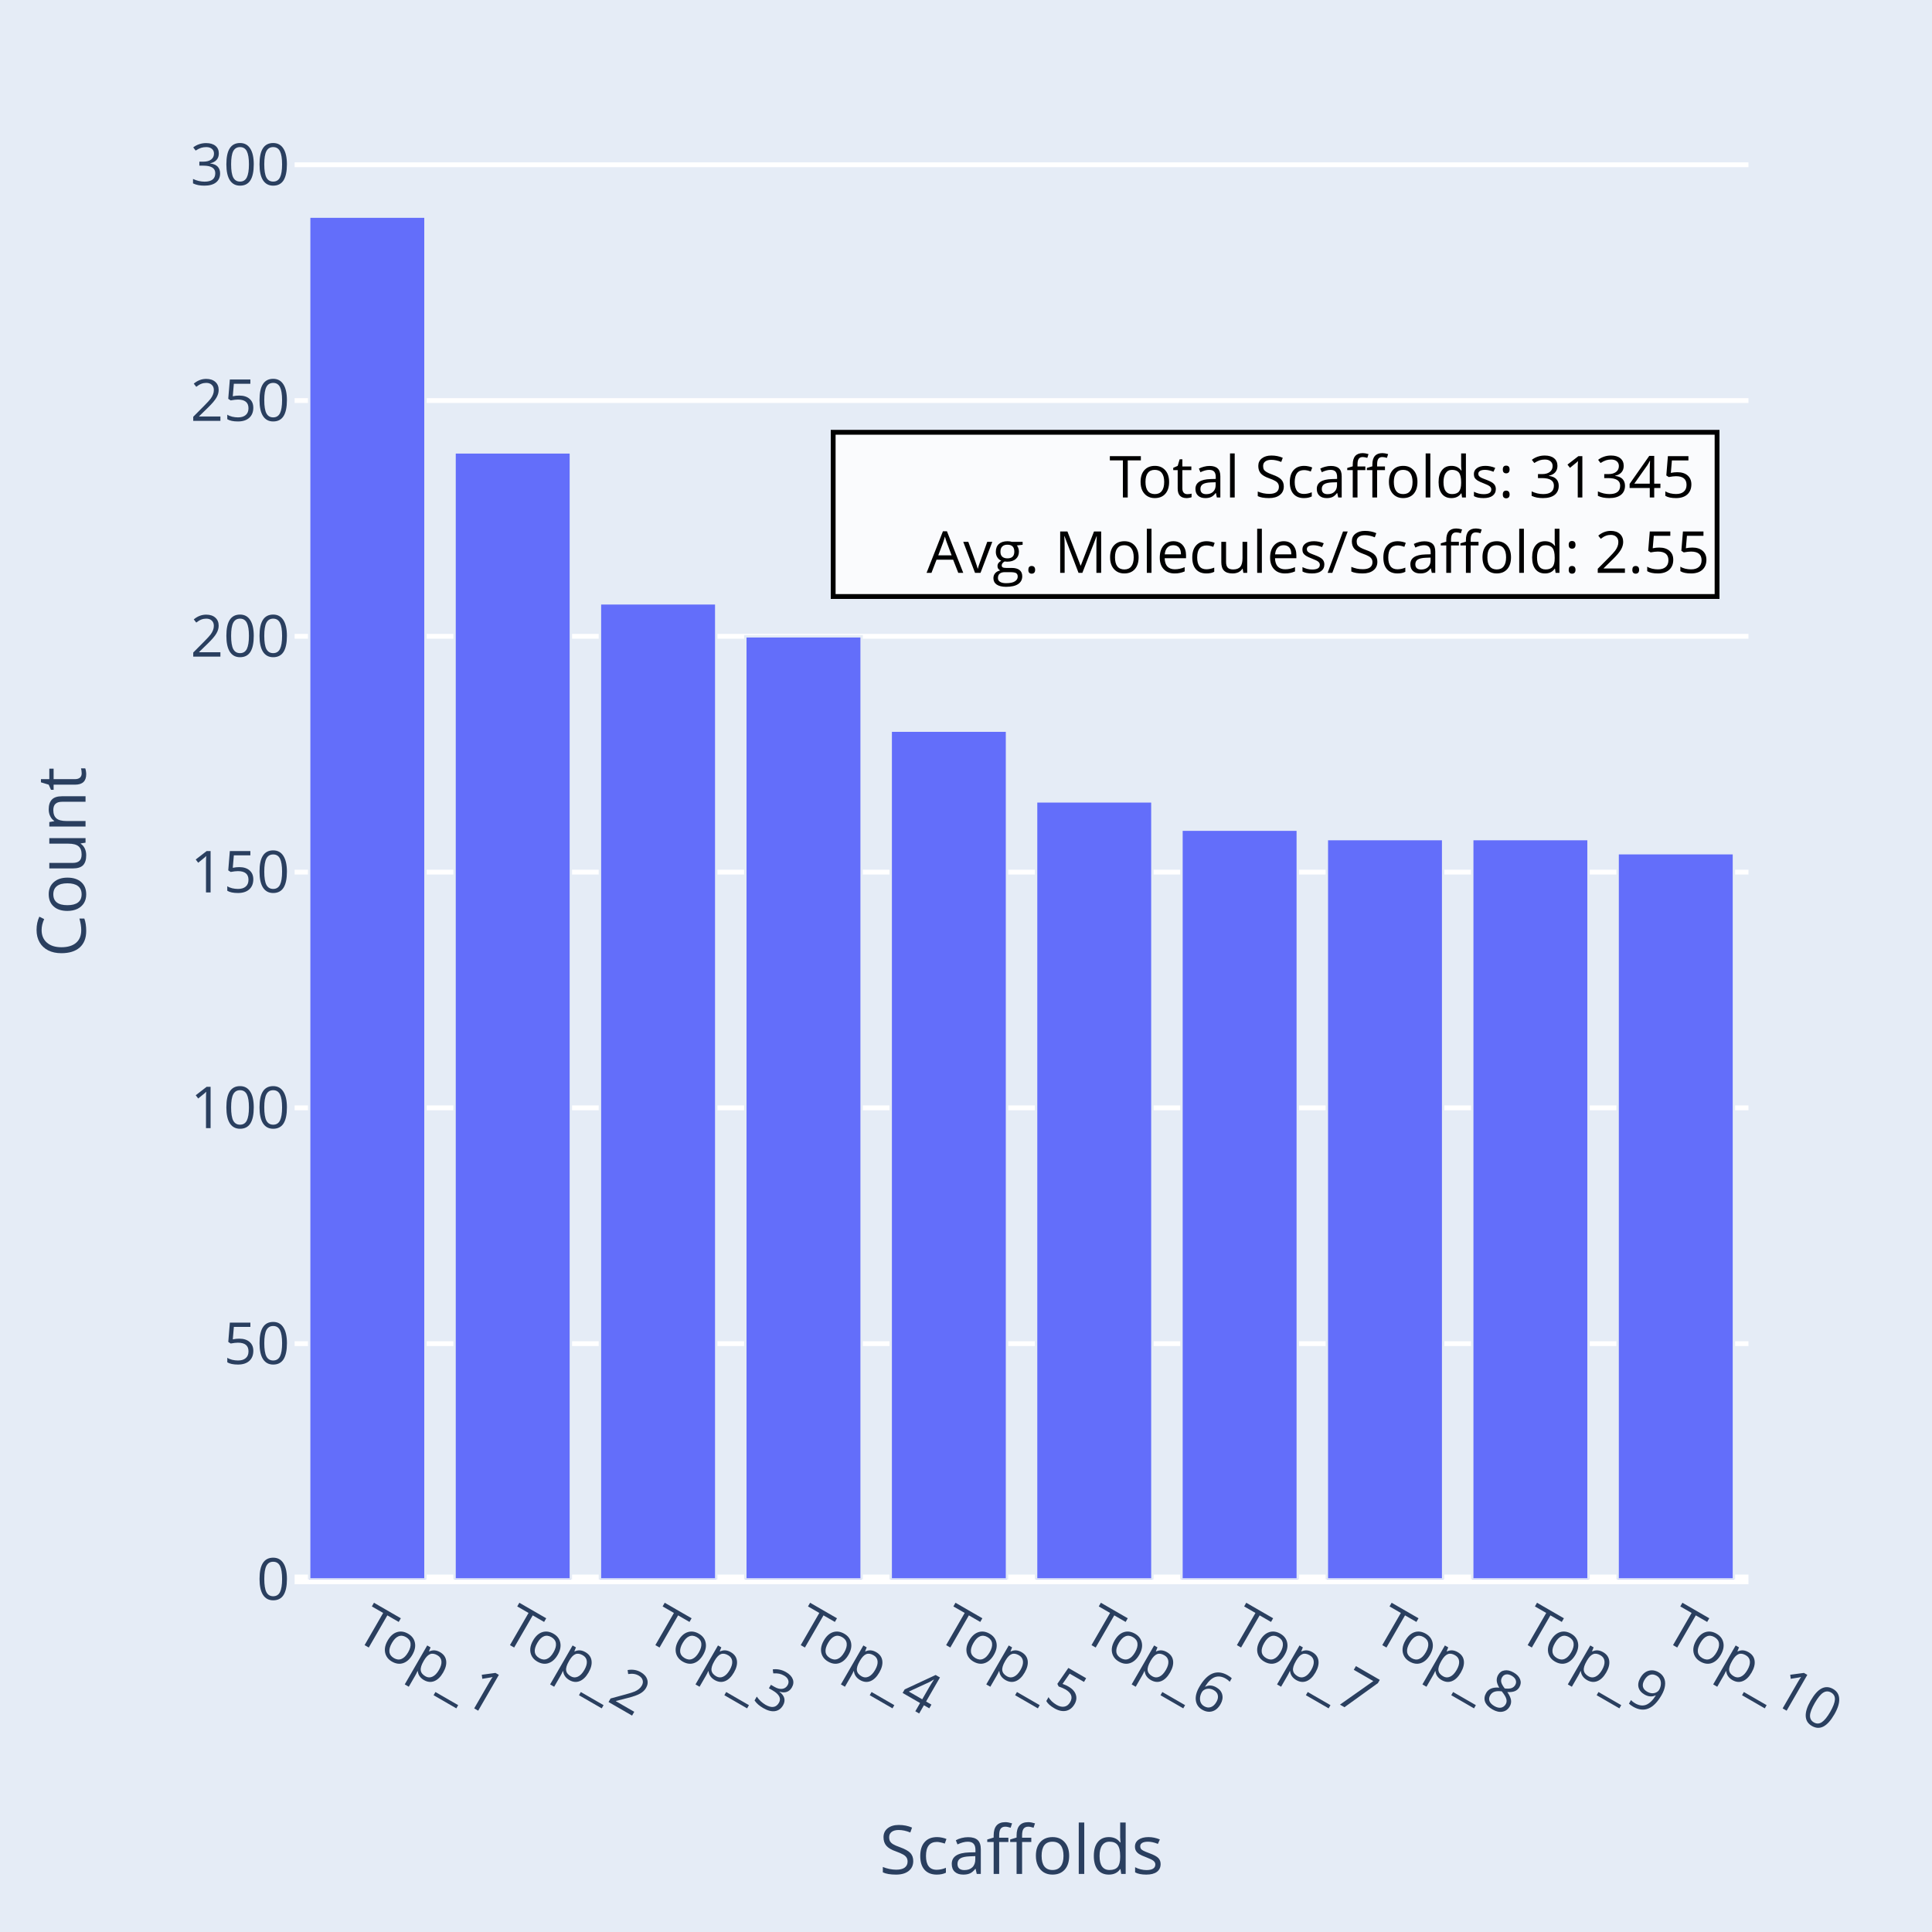
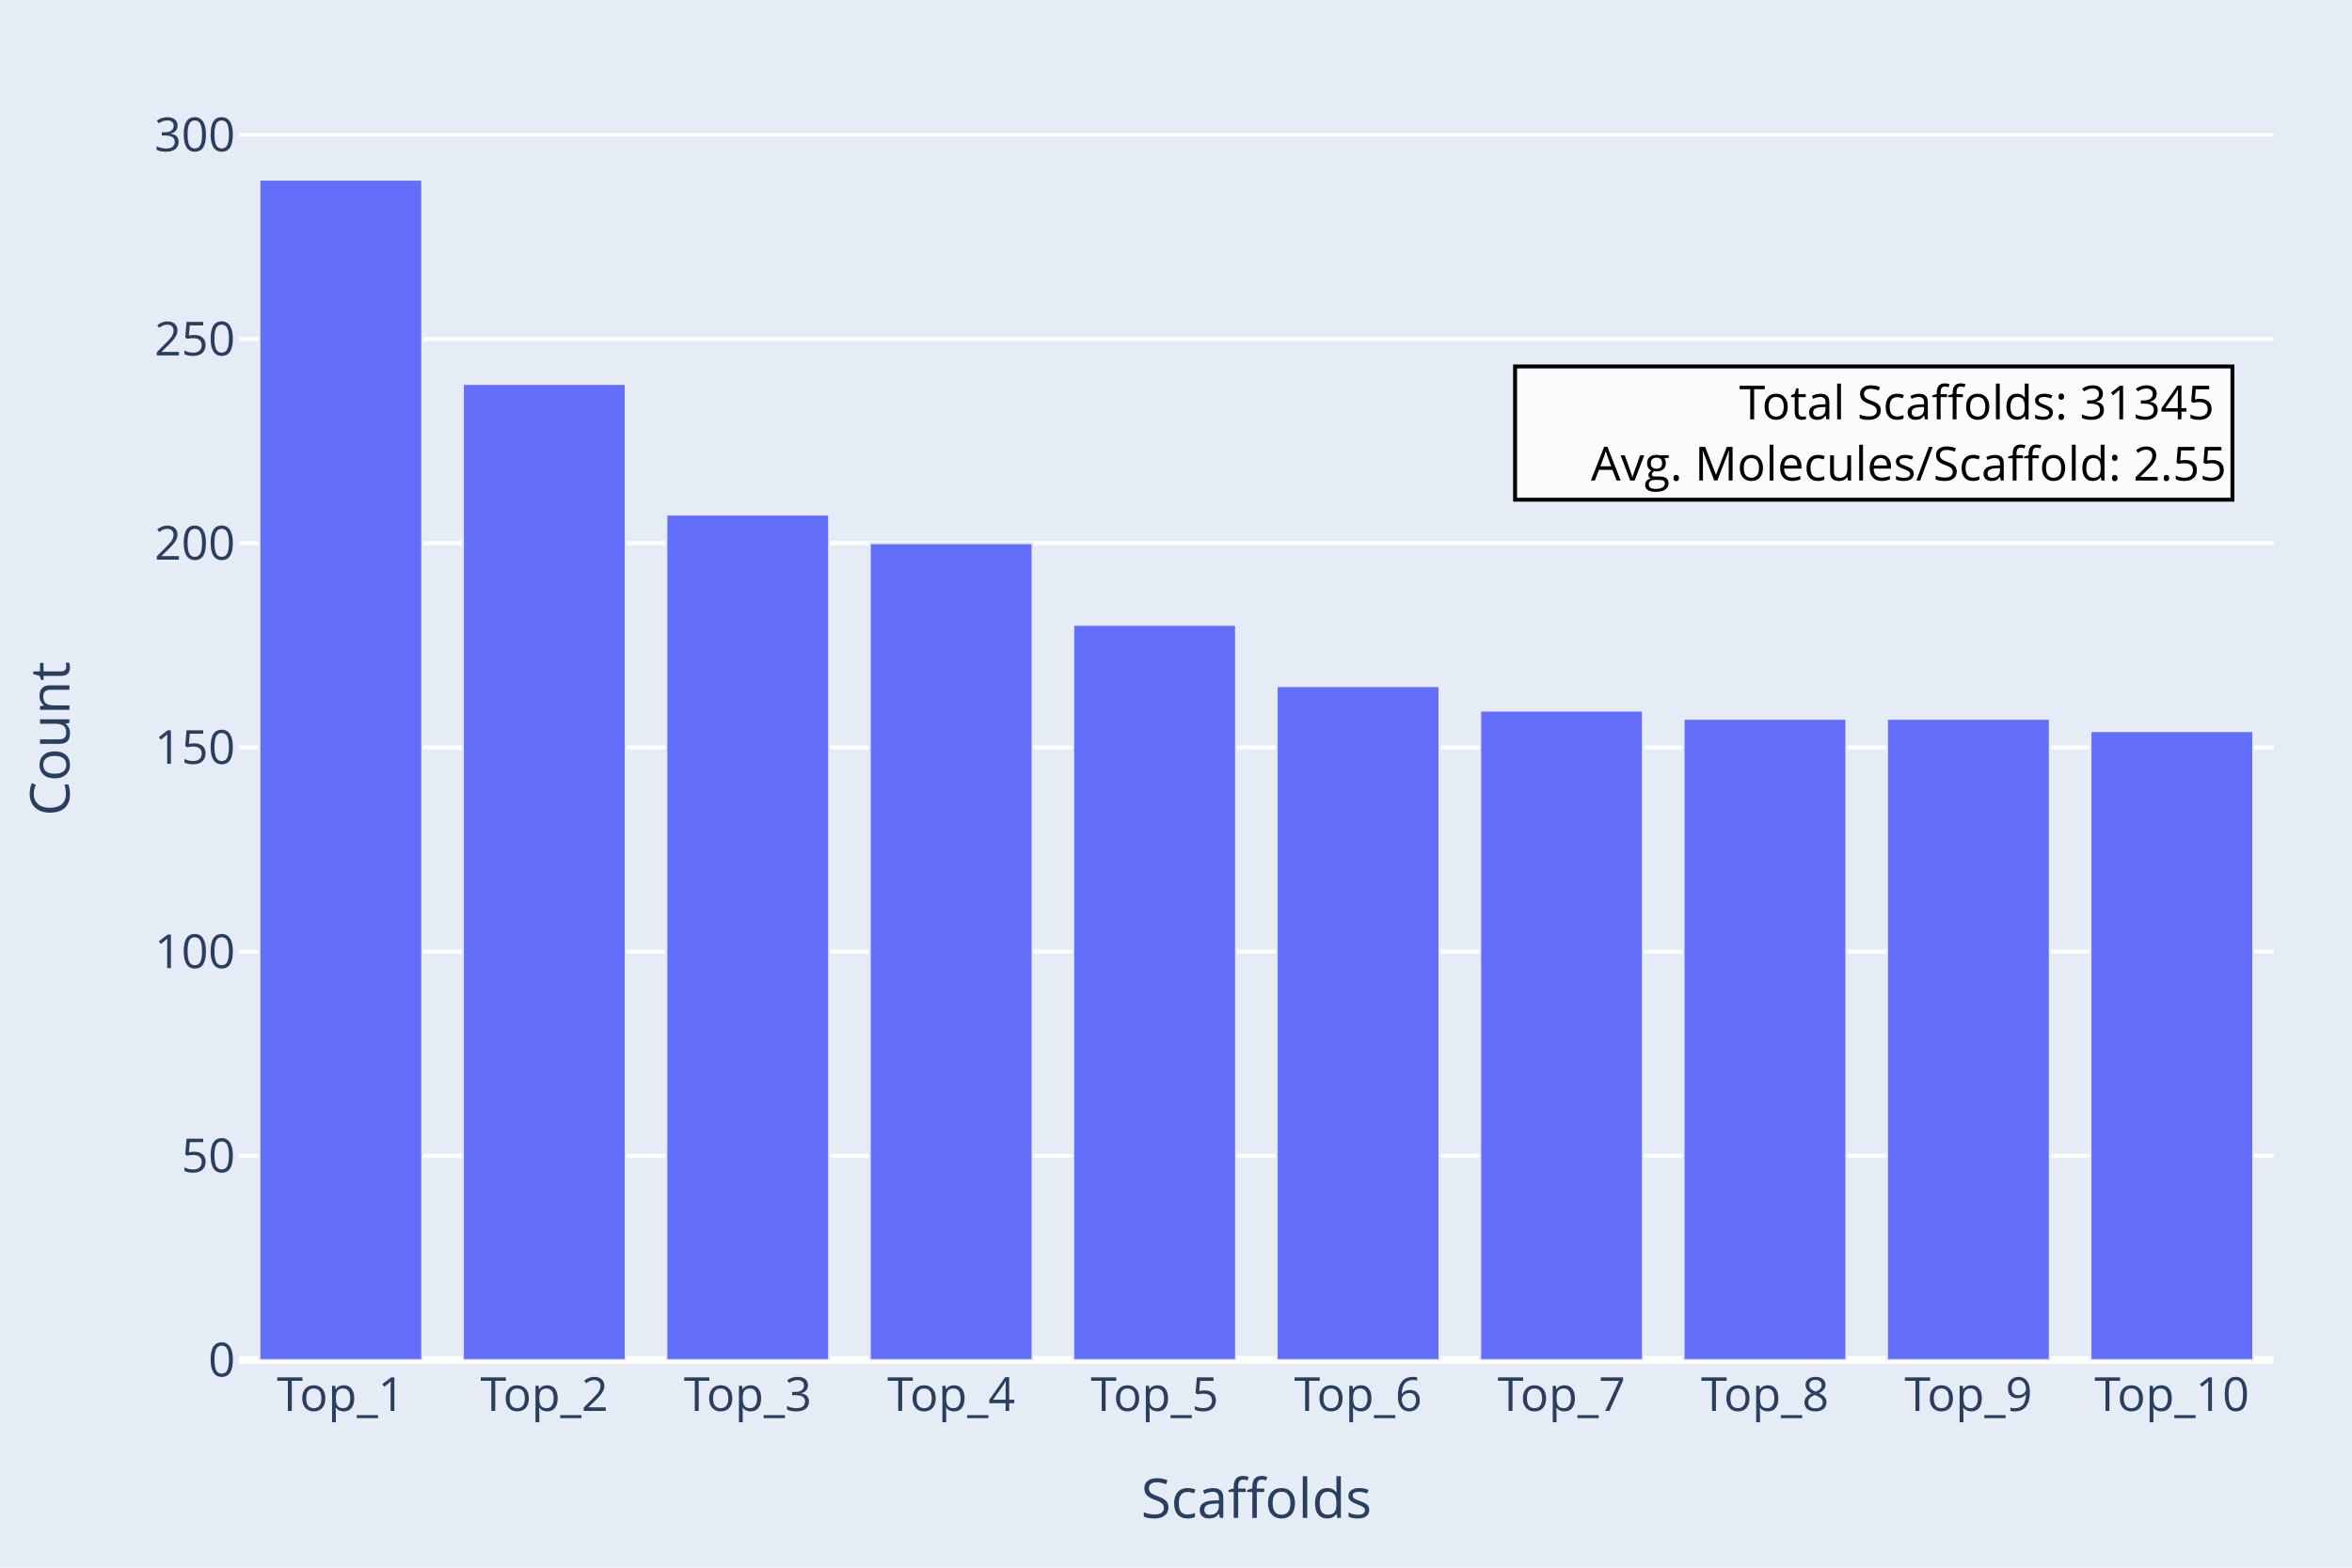
- <svg xmlns="http://www.w3.org/2000/svg" class="main-svg" width="800" height="800" style="" viewBox="0 0 400 400">
-   <rect x="0" y="0" width="400" height="400" style="fill: rgb(229, 236, 246); fill-opacity: 1;" />
-   <defs id="defs-4bba6f">
+ <svg xmlns="http://www.w3.org/2000/svg" class="main-svg" width="1200" height="800" style="" viewBox="0 0 600 400">
+   <rect x="0" y="0" width="600" height="400" style="fill: rgb(229, 236, 246); fill-opacity: 1;" />
+   <defs id="defs-fd9f12">
    <g class="clips">
-       <clipPath id="clip4bba6fxyplot" class="plotclip">
-         <rect width="301" height="297" />
+       <clipPath id="clipfd9f12xyplot" class="plotclip">
+         <rect width="519" height="317" />
      </clipPath>
-       <clipPath class="axesclip" id="clip4bba6fx">
-         <rect x="61" y="0" width="301" height="400" />
+       <clipPath class="axesclip" id="clipfd9f12x">
+         <rect x="61" y="0" width="519" height="400" />
      </clipPath>
-       <clipPath class="axesclip" id="clip4bba6fy">
-         <rect x="0" y="30" width="400" height="297" />
+       <clipPath class="axesclip" id="clipfd9f12y">
+         <rect x="0" y="30" width="600" height="317" />
      </clipPath>
-       <clipPath class="axesclip" id="clip4bba6fxy">
-         <rect x="61" y="30" width="301" height="297" />
+       <clipPath class="axesclip" id="clipfd9f12xy">
+         <rect x="61" y="30" width="519" height="317" />
      </clipPath>
    </g>
    <g class="gradients" />
    <g class="patterns" />
  </defs>
  <g class="bglayer" />
  <g class="layer-below">
    <g class="imagelayer" />
    <g class="shapelayer" />
  </g>
  <g class="cartesianlayer">
    <g class="subplot xy">
      <g class="layer-subplot">
        <g class="shapelayer" />
        <g class="imagelayer" />
      </g>
      <g class="minor-gridlayer">
        <g class="x" />
        <g class="y" />
      </g>
      <g class="gridlayer">
        <g class="x" />
        <g class="y">
-           <path class="ygrid crisp" transform="translate(0,278.19)" d="M61,0h301" style="stroke: rgb(255, 255, 255); stroke-opacity: 1; stroke-width: 1px;" />
-           <path class="ygrid crisp" transform="translate(0,229.37)" d="M61,0h301" style="stroke: rgb(255, 255, 255); stroke-opacity: 1; stroke-width: 1px;" />
-           <path class="ygrid crisp" transform="translate(0,180.56)" d="M61,0h301" style="stroke: rgb(255, 255, 255); stroke-opacity: 1; stroke-width: 1px;" />
-           <path class="ygrid crisp" transform="translate(0,131.74)" d="M61,0h301" style="stroke: rgb(255, 255, 255); stroke-opacity: 1; stroke-width: 1px;" />
-           <path class="ygrid crisp" transform="translate(0,82.93)" d="M61,0h301" style="stroke: rgb(255, 255, 255); stroke-opacity: 1; stroke-width: 1px;" />
-           <path class="ygrid crisp" transform="translate(0,34.11)" d="M61,0h301" style="stroke: rgb(255, 255, 255); stroke-opacity: 1; stroke-width: 1px;" />
+           <path class="ygrid crisp" transform="translate(0,294.9)" d="M61,0h519" style="stroke: rgb(255, 255, 255); stroke-opacity: 1; stroke-width: 1px;" />
+           <path class="ygrid crisp" transform="translate(0,242.8)" d="M61,0h519" style="stroke: rgb(255, 255, 255); stroke-opacity: 1; stroke-width: 1px;" />
+           <path class="ygrid crisp" transform="translate(0,190.69)" d="M61,0h519" style="stroke: rgb(255, 255, 255); stroke-opacity: 1; stroke-width: 1px;" />
+           <path class="ygrid crisp" transform="translate(0,138.59)" d="M61,0h519" style="stroke: rgb(255, 255, 255); stroke-opacity: 1; stroke-width: 1px;" />
+           <path class="ygrid crisp" transform="translate(0,86.49)" d="M61,0h519" style="stroke: rgb(255, 255, 255); stroke-opacity: 1; stroke-width: 1px;" />
+           <path class="ygrid crisp" transform="translate(0,34.39)" d="M61,0h519" style="stroke: rgb(255, 255, 255); stroke-opacity: 1; stroke-width: 1px;" />
        </g>
      </g>
      <g class="zerolinelayer">
-         <path class="yzl zl crisp" transform="translate(0,327)" d="M61,0h301" style="stroke: rgb(255, 255, 255); stroke-opacity: 1; stroke-width: 2px;" />
+         <path class="yzl zl crisp" transform="translate(0,347)" d="M61,0h519" style="stroke: rgb(255, 255, 255); stroke-opacity: 1; stroke-width: 2px;" />
      </g>
      <g class="layer-between">
        <g class="shapelayer" />
        <g class="imagelayer" />
      </g>
      <path class="xlines-below" />
      <path class="ylines-below" />
      <g class="overlines-below" />
      <g class="xaxislayer-below" />
      <g class="yaxislayer-below" />
      <g class="overaxes-below" />
      <g class="overplot">
-         <g class="xy" transform="translate(61,30)" clip-path="url(#clip4bba6fxyplot)">
+         <g class="xy" transform="translate(61,30)" clip-path="url(#clipfd9f12xyplot)">
          <g class="barlayer mlayer">
            <g class="trace bars" style="opacity: 1;">
              <g class="points">
                <g class="point">
-                   <path d="M3.01,297V14.85H27.09V297Z" style="vector-effect: none; opacity: 1; stroke-width: 0.5px; fill: rgb(99, 110, 250); fill-opacity: 1; stroke: rgb(229, 236, 246); stroke-opacity: 1;" />
+                   <path d="M5.19,317V15.85H46.71V317Z" style="vector-effect: none; opacity: 1; stroke-width: 0.5px; fill: rgb(99, 110, 250); fill-opacity: 1; stroke: rgb(229, 236, 246); stroke-opacity: 1;" />
                </g>
                <g class="point">
-                   <path d="M33.11,297V63.66H57.19V297Z" style="vector-effect: none; opacity: 1; stroke-width: 0.5px; fill: rgb(99, 110, 250); fill-opacity: 1; stroke: rgb(229, 236, 246); stroke-opacity: 1;" />
+                   <path d="M57.09,317V67.95H98.61V317Z" style="vector-effect: none; opacity: 1; stroke-width: 0.5px; fill: rgb(99, 110, 250); fill-opacity: 1; stroke: rgb(229, 236, 246); stroke-opacity: 1;" />
                </g>
                <g class="point">
-                   <path d="M63.21,297V94.91H87.29V297Z" style="vector-effect: none; opacity: 1; stroke-width: 0.5px; fill: rgb(99, 110, 250); fill-opacity: 1; stroke: rgb(229, 236, 246); stroke-opacity: 1;" />
+                   <path d="M108.99,317V101.3H150.51V317Z" style="vector-effect: none; opacity: 1; stroke-width: 0.5px; fill: rgb(99, 110, 250); fill-opacity: 1; stroke: rgb(229, 236, 246); stroke-opacity: 1;" />
                </g>
                <g class="point">
-                   <path d="M93.31,297V101.74H117.39V297Z" style="vector-effect: none; opacity: 1; stroke-width: 0.5px; fill: rgb(99, 110, 250); fill-opacity: 1; stroke: rgb(229, 236, 246); stroke-opacity: 1;" />
+                   <path d="M160.89,317V108.59H202.41V317Z" style="vector-effect: none; opacity: 1; stroke-width: 0.5px; fill: rgb(99, 110, 250); fill-opacity: 1; stroke: rgb(229, 236, 246); stroke-opacity: 1;" />
                </g>
                <g class="point">
-                   <path d="M123.41,297V121.27H147.49V297Z" style="vector-effect: none; opacity: 1; stroke-width: 0.5px; fill: rgb(99, 110, 250); fill-opacity: 1; stroke: rgb(229, 236, 246); stroke-opacity: 1;" />
+                   <path d="M212.79,317V129.43H254.31V317Z" style="vector-effect: none; opacity: 1; stroke-width: 0.5px; fill: rgb(99, 110, 250); fill-opacity: 1; stroke: rgb(229, 236, 246); stroke-opacity: 1;" />
                </g>
                <g class="point">
-                   <path d="M153.51,297V135.91H177.59V297Z" style="vector-effect: none; opacity: 1; stroke-width: 0.5px; fill: rgb(99, 110, 250); fill-opacity: 1; stroke: rgb(229, 236, 246); stroke-opacity: 1;" />
+                   <path d="M264.69,317V145.06H306.21V317Z" style="vector-effect: none; opacity: 1; stroke-width: 0.5px; fill: rgb(99, 110, 250); fill-opacity: 1; stroke: rgb(229, 236, 246); stroke-opacity: 1;" />
                </g>
                <g class="point">
-                   <path d="M183.61,297V141.77H207.69V297Z" style="vector-effect: none; opacity: 1; stroke-width: 0.5px; fill: rgb(99, 110, 250); fill-opacity: 1; stroke: rgb(229, 236, 246); stroke-opacity: 1;" />
+                   <path d="M316.59,317V151.32H358.11V317Z" style="vector-effect: none; opacity: 1; stroke-width: 0.5px; fill: rgb(99, 110, 250); fill-opacity: 1; stroke: rgb(229, 236, 246); stroke-opacity: 1;" />
                </g>
                <g class="point">
-                   <path d="M213.71,297V143.72H237.79V297Z" style="vector-effect: none; opacity: 1; stroke-width: 0.5px; fill: rgb(99, 110, 250); fill-opacity: 1; stroke: rgb(229, 236, 246); stroke-opacity: 1;" />
+                   <path d="M368.49,317V153.4H410.01V317Z" style="vector-effect: none; opacity: 1; stroke-width: 0.5px; fill: rgb(99, 110, 250); fill-opacity: 1; stroke: rgb(229, 236, 246); stroke-opacity: 1;" />
                </g>
                <g class="point">
-                   <path d="M243.81,297V143.72H267.89V297Z" style="vector-effect: none; opacity: 1; stroke-width: 0.5px; fill: rgb(99, 110, 250); fill-opacity: 1; stroke: rgb(229, 236, 246); stroke-opacity: 1;" />
+                   <path d="M420.39,317V153.4H461.91V317Z" style="vector-effect: none; opacity: 1; stroke-width: 0.5px; fill: rgb(99, 110, 250); fill-opacity: 1; stroke: rgb(229, 236, 246); stroke-opacity: 1;" />
                </g>
                <g class="point">
-                   <path d="M273.91,297V146.65H297.99V297Z" style="vector-effect: none; opacity: 1; stroke-width: 0.5px; fill: rgb(99, 110, 250); fill-opacity: 1; stroke: rgb(229, 236, 246); stroke-opacity: 1;" />
+                   <path d="M472.29,317V156.53H513.81V317Z" style="vector-effect: none; opacity: 1; stroke-width: 0.5px; fill: rgb(99, 110, 250); fill-opacity: 1; stroke: rgb(229, 236, 246); stroke-opacity: 1;" />
                </g>
              </g>
            </g>
          </g>
        </g>
      </g>
      <g class="zerolinelayer-above" />
      <path class="xlines-above crisp" d="M0,0" style="fill: none;" />
      <path class="ylines-above crisp" d="M0,0" style="fill: none;" />
      <g class="overlines-above" />
      <g class="xaxislayer-above">
        <g class="xtick">
-           <text text-anchor="start" x="0" y="340" transform="translate(76.05,0) rotate(30,0,334)" style="font-family: 'Open Sans', verdana, arial, sans-serif; font-size: 12px; fill: rgb(42, 63, 95); fill-opacity: 1; white-space: pre;">Top_1</text>
+           <text text-anchor="middle" x="0" y="360" transform="translate(86.95,0)" style="font-family: 'Open Sans', verdana, arial, sans-serif; font-size: 12px; fill: rgb(42, 63, 95); fill-opacity: 1; white-space: pre;">Top_1</text>
        </g>
        <g class="xtick">
-           <text text-anchor="start" x="0" y="340" transform="translate(106.15,0) rotate(30,0,334)" style="font-family: 'Open Sans', verdana, arial, sans-serif; font-size: 12px; fill: rgb(42, 63, 95); fill-opacity: 1; white-space: pre;">Top_2</text>
+           <text text-anchor="middle" x="0" y="360" transform="translate(138.85,0)" style="font-family: 'Open Sans', verdana, arial, sans-serif; font-size: 12px; fill: rgb(42, 63, 95); fill-opacity: 1; white-space: pre;">Top_2</text>
        </g>
        <g class="xtick">
-           <text text-anchor="start" x="0" y="340" transform="translate(136.25,0) rotate(30,0,334)" style="font-family: 'Open Sans', verdana, arial, sans-serif; font-size: 12px; fill: rgb(42, 63, 95); fill-opacity: 1; white-space: pre;">Top_3</text>
+           <text text-anchor="middle" x="0" y="360" transform="translate(190.75,0)" style="font-family: 'Open Sans', verdana, arial, sans-serif; font-size: 12px; fill: rgb(42, 63, 95); fill-opacity: 1; white-space: pre;">Top_3</text>
        </g>
        <g class="xtick">
-           <text text-anchor="start" x="0" y="340" transform="translate(166.35,0) rotate(30,0,334)" style="font-family: 'Open Sans', verdana, arial, sans-serif; font-size: 12px; fill: rgb(42, 63, 95); fill-opacity: 1; white-space: pre;">Top_4</text>
+           <text text-anchor="middle" x="0" y="360" transform="translate(242.65,0)" style="font-family: 'Open Sans', verdana, arial, sans-serif; font-size: 12px; fill: rgb(42, 63, 95); fill-opacity: 1; white-space: pre;">Top_4</text>
        </g>
        <g class="xtick">
-           <text text-anchor="start" x="0" y="340" transform="translate(196.45,0) rotate(30,0,334)" style="font-family: 'Open Sans', verdana, arial, sans-serif; font-size: 12px; fill: rgb(42, 63, 95); fill-opacity: 1; white-space: pre;">Top_5</text>
+           <text text-anchor="middle" x="0" y="360" transform="translate(294.55,0)" style="font-family: 'Open Sans', verdana, arial, sans-serif; font-size: 12px; fill: rgb(42, 63, 95); fill-opacity: 1; white-space: pre;">Top_5</text>
        </g>
        <g class="xtick">
-           <text text-anchor="start" x="0" y="340" transform="translate(226.55,0) rotate(30,0,334)" style="font-family: 'Open Sans', verdana, arial, sans-serif; font-size: 12px; fill: rgb(42, 63, 95); fill-opacity: 1; white-space: pre;">Top_6</text>
+           <text text-anchor="middle" x="0" y="360" transform="translate(346.45,0)" style="font-family: 'Open Sans', verdana, arial, sans-serif; font-size: 12px; fill: rgb(42, 63, 95); fill-opacity: 1; white-space: pre;">Top_6</text>
        </g>
        <g class="xtick">
-           <text text-anchor="start" x="0" y="340" transform="translate(256.65,0) rotate(30,0,334)" style="font-family: 'Open Sans', verdana, arial, sans-serif; font-size: 12px; fill: rgb(42, 63, 95); fill-opacity: 1; white-space: pre;">Top_7</text>
+           <text text-anchor="middle" x="0" y="360" transform="translate(398.35,0)" style="font-family: 'Open Sans', verdana, arial, sans-serif; font-size: 12px; fill: rgb(42, 63, 95); fill-opacity: 1; white-space: pre;">Top_7</text>
        </g>
        <g class="xtick">
-           <text text-anchor="start" x="0" y="340" transform="translate(286.75,0) rotate(30,0,334)" style="font-family: 'Open Sans', verdana, arial, sans-serif; font-size: 12px; fill: rgb(42, 63, 95); fill-opacity: 1; white-space: pre;">Top_8</text>
+           <text text-anchor="middle" x="0" y="360" transform="translate(450.25,0)" style="font-family: 'Open Sans', verdana, arial, sans-serif; font-size: 12px; fill: rgb(42, 63, 95); fill-opacity: 1; white-space: pre;">Top_8</text>
        </g>
        <g class="xtick">
-           <text text-anchor="start" x="0" y="340" transform="translate(316.85,0) rotate(30,0,334)" style="font-family: 'Open Sans', verdana, arial, sans-serif; font-size: 12px; fill: rgb(42, 63, 95); fill-opacity: 1; white-space: pre;">Top_9</text>
+           <text text-anchor="middle" x="0" y="360" transform="translate(502.15,0)" style="font-family: 'Open Sans', verdana, arial, sans-serif; font-size: 12px; fill: rgb(42, 63, 95); fill-opacity: 1; white-space: pre;">Top_9</text>
        </g>
        <g class="xtick">
-           <text text-anchor="start" x="0" y="340" transform="translate(346.95,0) rotate(30,0,334)" style="font-family: 'Open Sans', verdana, arial, sans-serif; font-size: 12px; fill: rgb(42, 63, 95); fill-opacity: 1; white-space: pre;">Top_10</text>
+           <text text-anchor="middle" x="0" y="360" transform="translate(554.05,0)" style="font-family: 'Open Sans', verdana, arial, sans-serif; font-size: 12px; fill: rgb(42, 63, 95); fill-opacity: 1; white-space: pre;">Top_10</text>
        </g>
      </g>
      <g class="yaxislayer-above">
        <g class="ytick">
-           <text text-anchor="end" x="60" y="4.2" transform="translate(0,327)" style="font-family: 'Open Sans', verdana, arial, sans-serif; font-size: 12px; fill: rgb(42, 63, 95); fill-opacity: 1; white-space: pre;">0</text>
+           <text text-anchor="end" x="60" y="4.2" transform="translate(0,347)" style="font-family: 'Open Sans', verdana, arial, sans-serif; font-size: 12px; fill: rgb(42, 63, 95); fill-opacity: 1; white-space: pre;">0</text>
        </g>
        <g class="ytick">
-           <text text-anchor="end" x="60" y="4.2" style="font-family: 'Open Sans', verdana, arial, sans-serif; font-size: 12px; fill: rgb(42, 63, 95); fill-opacity: 1; white-space: pre;" transform="translate(0,278.19)">50</text>
+           <text text-anchor="end" x="60" y="4.2" style="font-family: 'Open Sans', verdana, arial, sans-serif; font-size: 12px; fill: rgb(42, 63, 95); fill-opacity: 1; white-space: pre;" transform="translate(0,294.9)">50</text>
        </g>
        <g class="ytick">
-           <text text-anchor="end" x="60" y="4.2" style="font-family: 'Open Sans', verdana, arial, sans-serif; font-size: 12px; fill: rgb(42, 63, 95); fill-opacity: 1; white-space: pre;" transform="translate(0,229.37)">100</text>
+           <text text-anchor="end" x="60" y="4.2" style="font-family: 'Open Sans', verdana, arial, sans-serif; font-size: 12px; fill: rgb(42, 63, 95); fill-opacity: 1; white-space: pre;" transform="translate(0,242.8)">100</text>
        </g>
        <g class="ytick">
-           <text text-anchor="end" x="60" y="4.2" style="font-family: 'Open Sans', verdana, arial, sans-serif; font-size: 12px; fill: rgb(42, 63, 95); fill-opacity: 1; white-space: pre;" transform="translate(0,180.56)">150</text>
+           <text text-anchor="end" x="60" y="4.2" style="font-family: 'Open Sans', verdana, arial, sans-serif; font-size: 12px; fill: rgb(42, 63, 95); fill-opacity: 1; white-space: pre;" transform="translate(0,190.69)">150</text>
        </g>
        <g class="ytick">
-           <text text-anchor="end" x="60" y="4.2" style="font-family: 'Open Sans', verdana, arial, sans-serif; font-size: 12px; fill: rgb(42, 63, 95); fill-opacity: 1; white-space: pre;" transform="translate(0,131.74)">200</text>
+           <text text-anchor="end" x="60" y="4.2" style="font-family: 'Open Sans', verdana, arial, sans-serif; font-size: 12px; fill: rgb(42, 63, 95); fill-opacity: 1; white-space: pre;" transform="translate(0,138.59)">200</text>
        </g>
        <g class="ytick">
-           <text text-anchor="end" x="60" y="4.2" style="font-family: 'Open Sans', verdana, arial, sans-serif; font-size: 12px; fill: rgb(42, 63, 95); fill-opacity: 1; white-space: pre;" transform="translate(0,82.93)">250</text>
+           <text text-anchor="end" x="60" y="4.2" style="font-family: 'Open Sans', verdana, arial, sans-serif; font-size: 12px; fill: rgb(42, 63, 95); fill-opacity: 1; white-space: pre;" transform="translate(0,86.49)">250</text>
        </g>
        <g class="ytick">
-           <text text-anchor="end" x="60" y="4.2" style="font-family: 'Open Sans', verdana, arial, sans-serif; font-size: 12px; fill: rgb(42, 63, 95); fill-opacity: 1; white-space: pre;" transform="translate(0,34.11)">300</text>
+           <text text-anchor="end" x="60" y="4.2" style="font-family: 'Open Sans', verdana, arial, sans-serif; font-size: 12px; fill: rgb(42, 63, 95); fill-opacity: 1; white-space: pre;" transform="translate(0,34.39)">300</text>
        </g>
      </g>
      <g class="overaxes-above" />
    </g>
  </g>
  <g class="polarlayer" />
  <g class="smithlayer" />
  <g class="ternarylayer" />
  <g class="geolayer" />
  <g class="funnelarealayer" />
  <g class="pielayer" />
  <g class="iciclelayer" />
  <g class="treemaplayer" />
  <g class="sunburstlayer" />
  <g class="glimages" />
-   <defs id="topdefs-4bba6f">
+   <defs id="topdefs-fd9f12">
    <g class="clips" />
  </defs>
  <g class="layer-above">
    <g class="imagelayer" />
    <g class="shapelayer" />
  </g>
  <g class="infolayer">
    <g class="g-gtitle" />
    <g class="g-xtitle">
-       <text class="xtitle" x="211.5" y="387.977" text-anchor="middle" style="opacity: 1; font-family: 'Open Sans', verdana, arial, sans-serif; font-size: 14px; fill: rgb(42, 63, 95); fill-opacity: 1; white-space: pre;">Scaffolds</text>
+       <text class="xtitle" x="320.5" y="387.3" text-anchor="middle" style="opacity: 1; font-family: 'Open Sans', verdana, arial, sans-serif; font-size: 14px; fill: rgb(42, 63, 95); fill-opacity: 1; white-space: pre;">Scaffolds</text>
    </g>
    <g class="g-ytitle">
-       <text class="ytitle" transform="rotate(-90,17.70938,178.5)" x="17.709" y="178.5" text-anchor="middle" style="opacity: 1; font-family: 'Open Sans', verdana, arial, sans-serif; font-size: 14px; fill: rgb(42, 63, 95); fill-opacity: 1; white-space: pre;">Count</text>
+       <text class="ytitle" transform="rotate(-90,17.70938,188.5)" x="17.709" y="188.5" text-anchor="middle" style="opacity: 1; font-family: 'Open Sans', verdana, arial, sans-serif; font-size: 14px; fill: rgb(42, 63, 95); fill-opacity: 1; white-space: pre;">Count</text>
    </g>
    <g class="annotation" data-index="0" style="opacity: 1;">
-       <g class="annotation-text-g" transform="rotate(0,263.98,106.9)">
-         <g class="cursor-pointer" transform="translate(172,89)">
+       <g class="annotation-text-g" transform="rotate(0,477.62,110.9)">
+         <g class="cursor-pointer" transform="translate(386,93)">
          <rect class="bg" x="0.5" y="0.5" width="183" height="34" style="stroke-width: 1px; stroke: rgb(0, 0, 0); stroke-opacity: 1; fill: rgb(255, 255, 255); fill-opacity: 0.8;" />
          <text class="annotation-text" text-anchor="end" x="181.984" y="14" style="font-family: 'Open Sans', verdana, arial, sans-serif; font-size: 12px; fill: rgb(0, 0, 0); fill-opacity: 1; white-space: pre;">
            <tspan class="line" dy="0em" x="181.984" y="14">Total Scaffolds: 31345</tspan>
            <tspan class="line" dy="1.3em" x="181.984" y="14">Avg. Molecules/Scaffold: 2.55</tspan>
          </text>
        </g>
      </g>
    </g>
  </g>
</svg>
